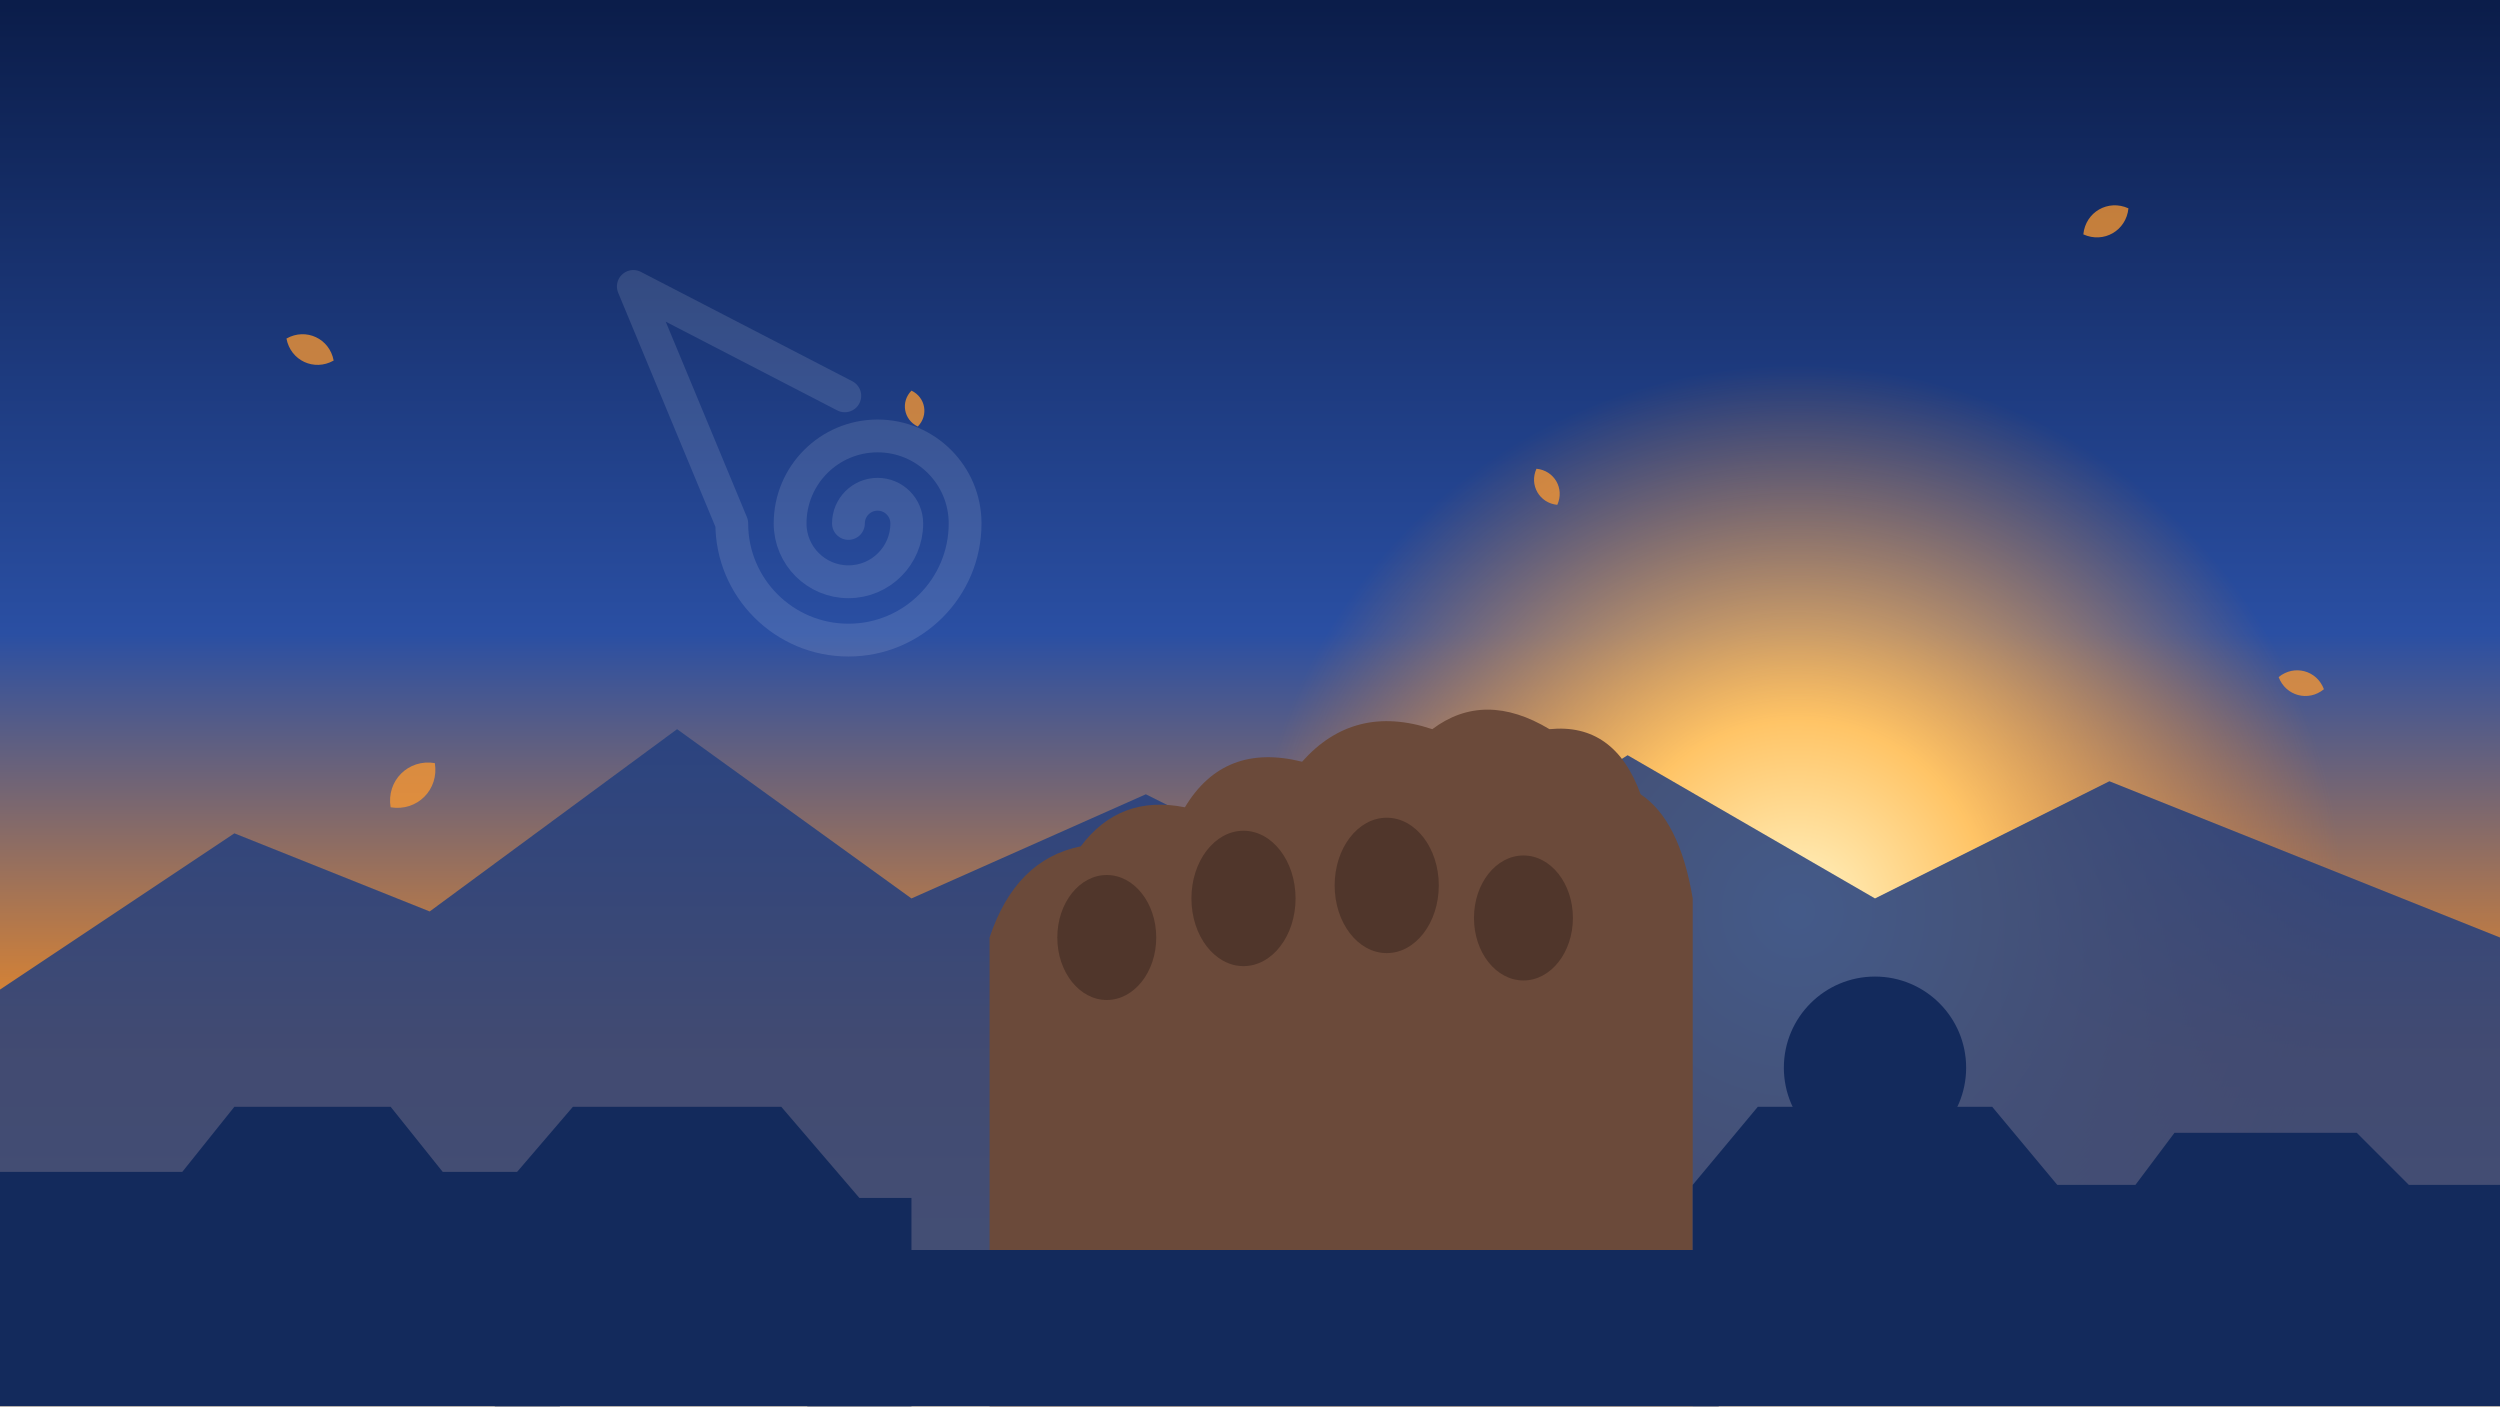
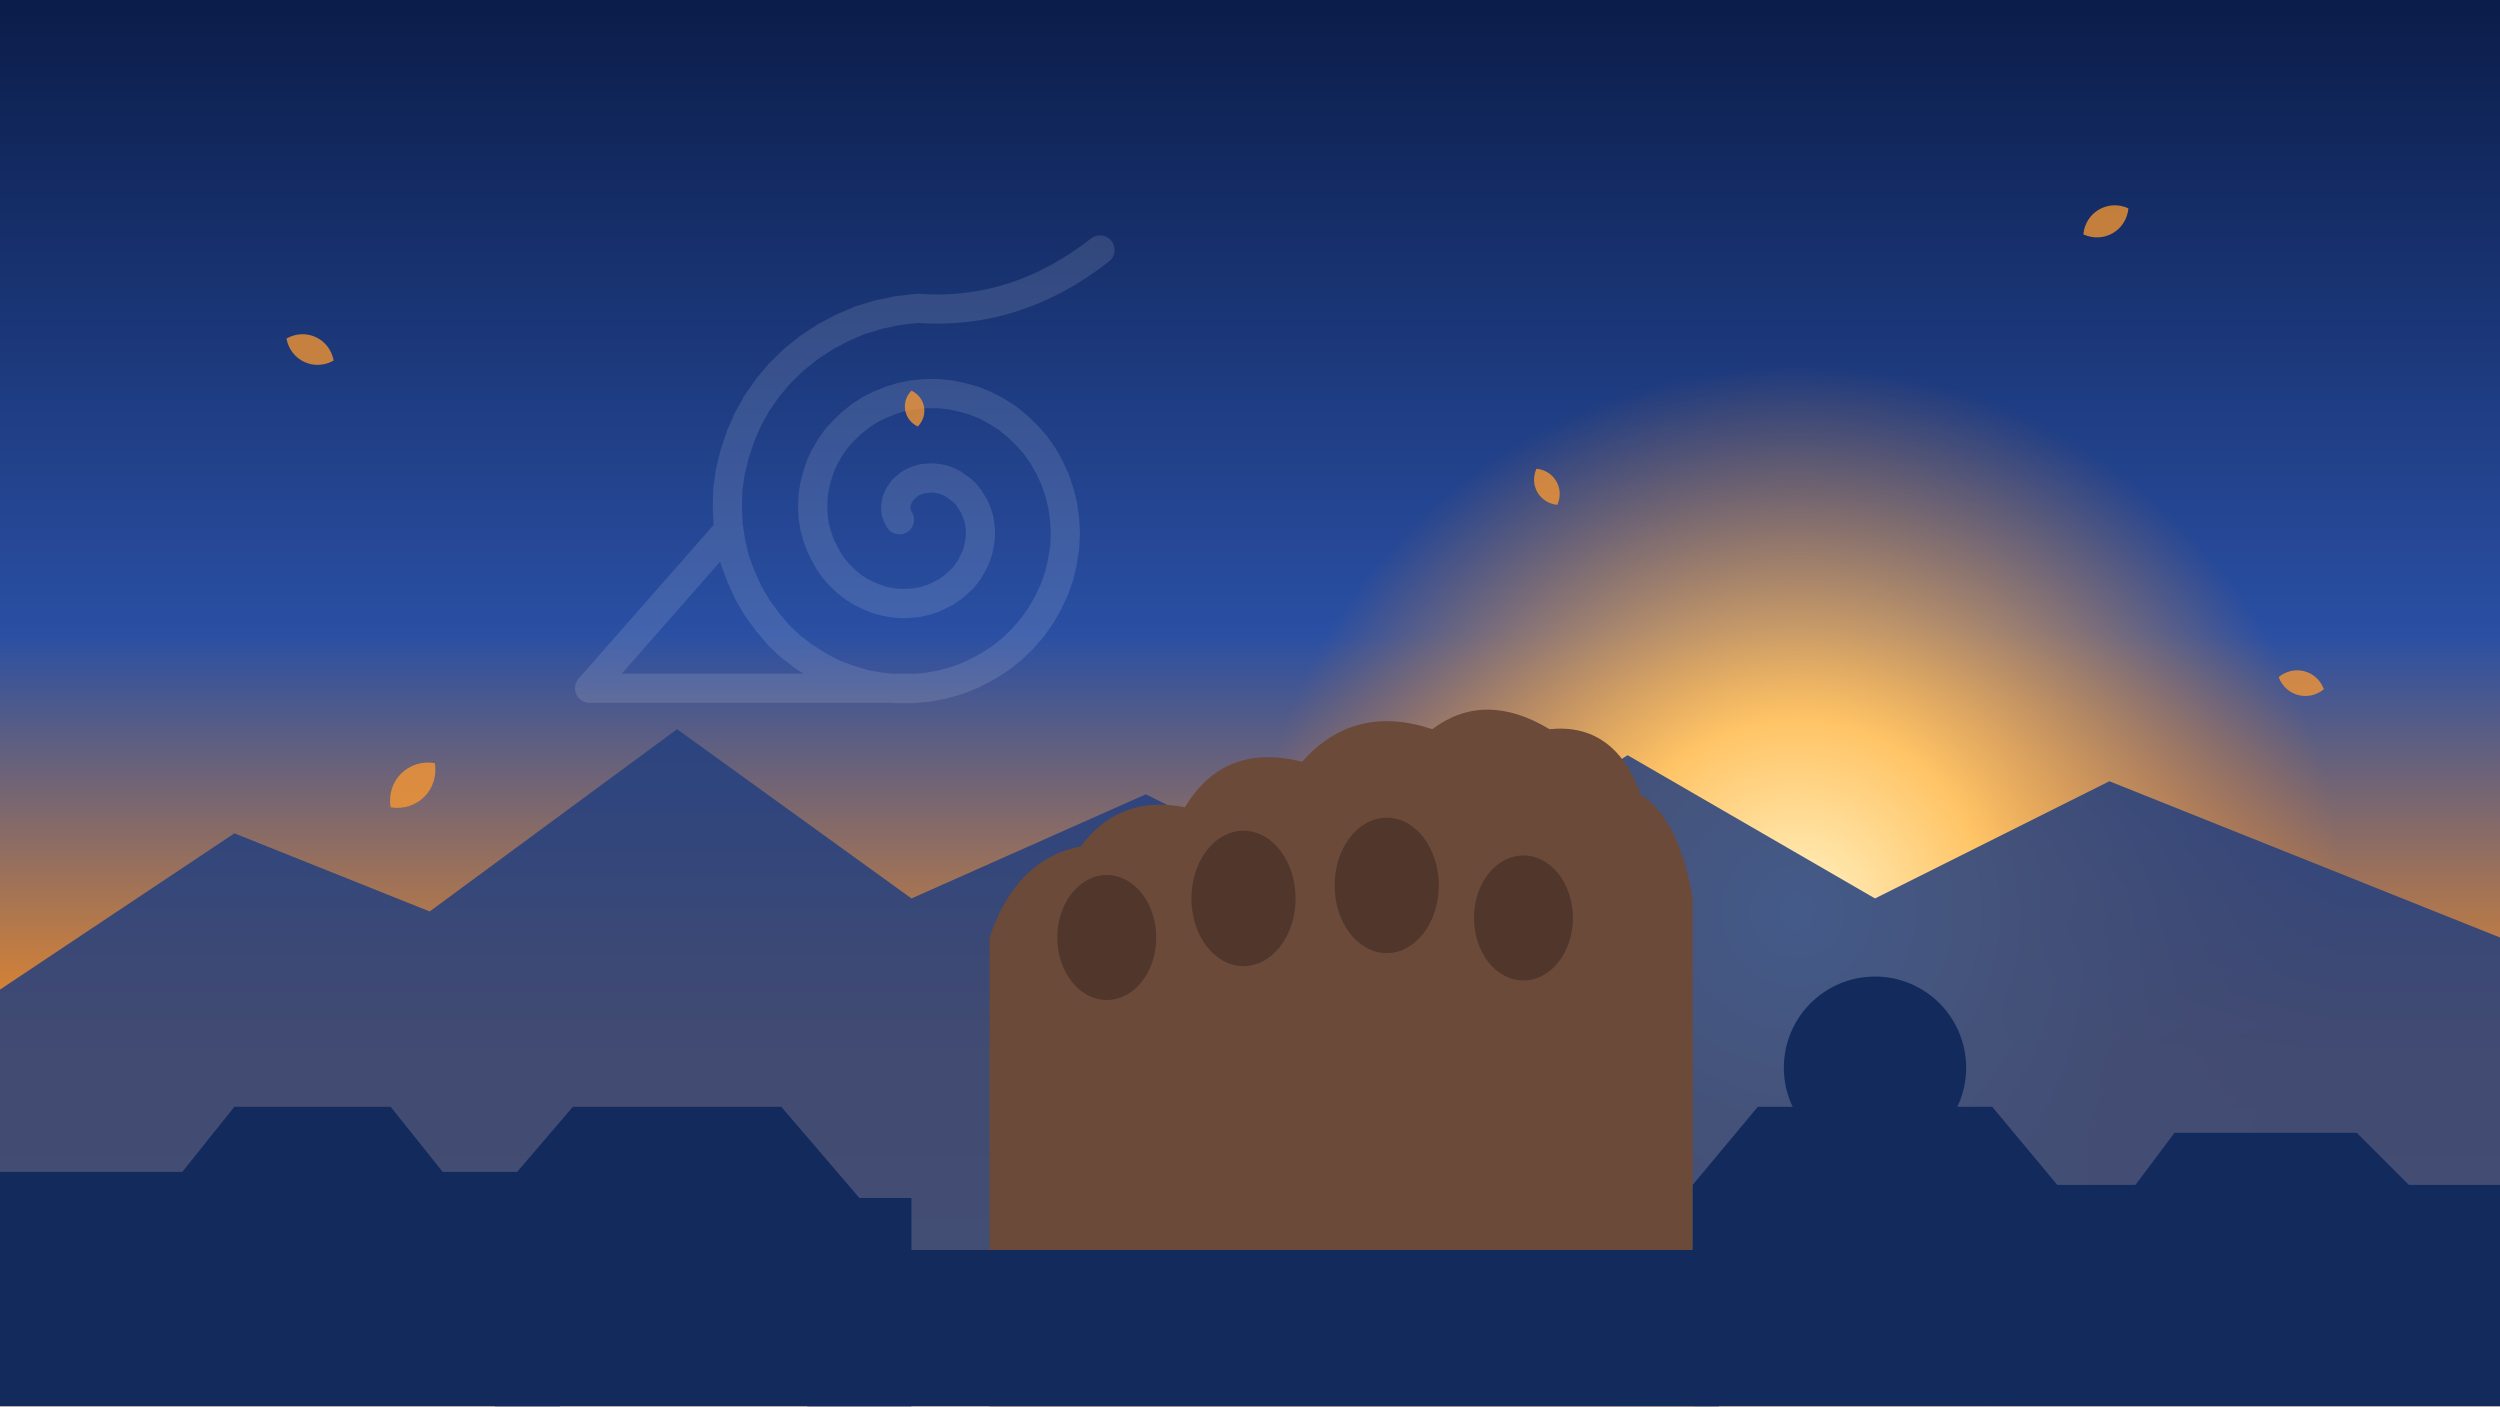
<svg xmlns="http://www.w3.org/2000/svg" viewBox="0 0 1920 1080" preserveAspectRatio="xMidYMid slice">
  <defs>
    <linearGradient id="sky" x1="0" y1="0" x2="0" y2="1">
      <stop offset="0" stop-color="#0b1d4a" />
      <stop offset=".45" stop-color="#2a4fa3" />
      <stop offset=".75" stop-color="#f08a24" />
      <stop offset="1" stop-color="#ffb347" />
    </linearGradient>
    <radialGradient id="sun" cx=".5" cy=".5" r=".5">
      <stop offset="0" stop-color="#fff3c4" />
      <stop offset=".35" stop-color="#ffc466" />
      <stop offset="1" stop-color="#ff8a1f" stop-opacity="0" />
    </radialGradient>
    <symbol id="leaf" viewBox="0 0 200 200">
-       <path d="M97 115a8 8 0 0 1 16 0a16 16 0 0 1-32 0a24 24 0 0 1 48 0a32 32 0 0 1-64 0L38 50l58 30" fill="none" stroke="currentColor" stroke-width="9" stroke-linecap="round" stroke-linejoin="round" />
+       <path d="M111.0 114.0 110.7 113.5 110.4 112.9 110.2 112.3 110.0 111.6 110.0 110.9 110.0 110.2 110.1 109.4 110.3 108.6 110.6 107.9 111.0 107.1 111.5 106.4 112.1 105.6 112.8 105.0 113.5 104.4 114.4 103.8 115.3 103.4 116.3 103.0 117.4 102.7 118.6 102.6 119.7 102.5 120.9 102.6 122.2 102.8 123.4 103.1 124.6 103.6 125.8 104.2 126.9 105.0 128.0 105.8 129.1 106.8 130.0 107.9 130.8 109.2 131.6 110.5 132.2 112.0 132.7 113.5 133.0 115.1 133.2 116.7 133.2 118.4 133.0 120.1 132.7 121.8 132.2 123.6 131.5 125.2 130.6 126.9 129.6 128.5 128.4 130.0 127.0 131.3 125.5 132.6 123.8 133.8 122.0 134.7 120.1 135.6 118.1 136.2 116.0 136.7 113.8 136.9 111.6 137.0 109.4 136.8 107.1 136.4 104.9 135.8 102.7 134.9 100.6 133.9 98.5 132.6 96.6 131.1 94.8 129.4 93.1 127.5 91.7 125.5 90.4 123.2 89.3 120.9 88.4 118.4 87.7 115.8 87.3 113.1 87.2 110.4 87.3 107.6 87.7 104.8 88.4 102.1 89.3 99.3 90.5 96.7 92.0 94.1 93.7 91.7 95.7 89.5 97.9 87.4 100.3 85.5 102.9 83.8 105.7 82.4 108.7 81.2 111.7 80.3 114.9 79.7 118.2 79.4 121.5 79.4 124.8 79.7 128.1 80.4 131.4 81.3 134.6 82.6 137.6 84.2 140.6 86.1 143.3 88.3 145.9 90.8 148.3 93.5 150.4 96.5 152.2 99.7 153.7 103.0 154.9 106.6 155.8 110.2 156.3 114.0 156.5 117.8 156.3 121.7 155.7 125.5 154.8 129.4 153.5 133.1 151.8 136.7 149.8 140.2 147.5 143.5 144.8 146.6 141.8 149.5 138.5 152.1 135.0 154.3 131.2 156.3 127.3 157.9 123.1 159.1 118.9 159.9 114.5 160.3 110.1 160.3 105.7 159.9 101.4 159.1 97.0 157.8 92.8 156.2 88.8 154.1 84.9 151.6 81.2 148.8 77.8 145.6 74.8 142.0 72.0 138.2 69.6 134.1 67.6 129.7 65.9 125.2 64.8 120.5 64.0 115.6 63.8 110.7 63.9 105.8 64.6 100.8 65.8 95.9 67.4 91.1 69.4 86.5 71.9 82.0 74.9 77.7 78.2 73.8 82.0 70.1 86.1 66.8 90.5 63.9 95.2 61.4 100.1 59.3 105.3 57.7 110.6 56.6 116.0 56.0 Q143.0 58.0 166.0 40.0 M64.2 116.7 L26.0 160.2 L116.0 160.2" fill="none" stroke="currentColor" stroke-width="8" stroke-linecap="round" stroke-linejoin="round" />
    </symbol>
    <path id="l" d="M0 0c10-14 30-14 40 0c-10 14-30 14-40 0z" />
  </defs>
  <rect width="1920" height="1080" fill="url(#sky)" />
  <circle cx="1380" cy="700" r="420" fill="url(#sun)" />
  <use href="#leaf" x="380" y="80" width="560" height="560" color="#ffffff" opacity=".12" />
  <path d="M0 760 L180 640 L330 700 L520 560 L700 690 L880 610 L1060 700 L1250 580 L1440 690 L1620 600 L1920 720 V1080 H0Z" fill="#23407f" opacity=".85" />
  <path d="M760 1080 V720 q20-60 70-70 q30-40 80-30 q30-50 90-35 q40-45 100-25 q40-30 90 0 q50-5 70 50 q30 20 40 80 V1080Z" fill="#6b4a3a" />
  <g fill="#4e3429" opacity=".9">
    <ellipse cx="850" cy="720" rx="38" ry="48" />
    <ellipse cx="955" cy="690" rx="40" ry="52" />
    <ellipse cx="1065" cy="680" rx="40" ry="52" />
    <ellipse cx="1170" cy="705" rx="38" ry="48" />
  </g>
  <g fill="#132a5c">
    <path d="M0 900 h140 l40-50 h120 l40 50 h90 V1080 H0Z" />
    <path d="M380 920 l60-70 h160 l60 70 h40 V1080 H380Z" />
    <path d="M1300 910 l50-60 h180 l50 60 h60 l30-40 h140 l40 40 h70 V1080 H1300Z" />
    <circle cx="1440" cy="820" r="70" />
    <path d="M620 960 h700 V1080 H620Z" />
  </g>
  <g fill="#ff9a2e" opacity=".75">
    <use href="#l" transform="translate(220 260) rotate(25)" />
    <use href="#l" transform="translate(1600 180) rotate(-30)" />
    <use href="#l" transform="translate(1180 360) rotate(60) scale(.8)" />
    <use href="#l" transform="translate(300 620) rotate(-45) scale(1.2)" />
    <use href="#l" transform="translate(1750 520) rotate(15) scale(.9)" />
    <use href="#l" transform="translate(700 300) rotate(80) scale(.7)" />
  </g>
</svg>
